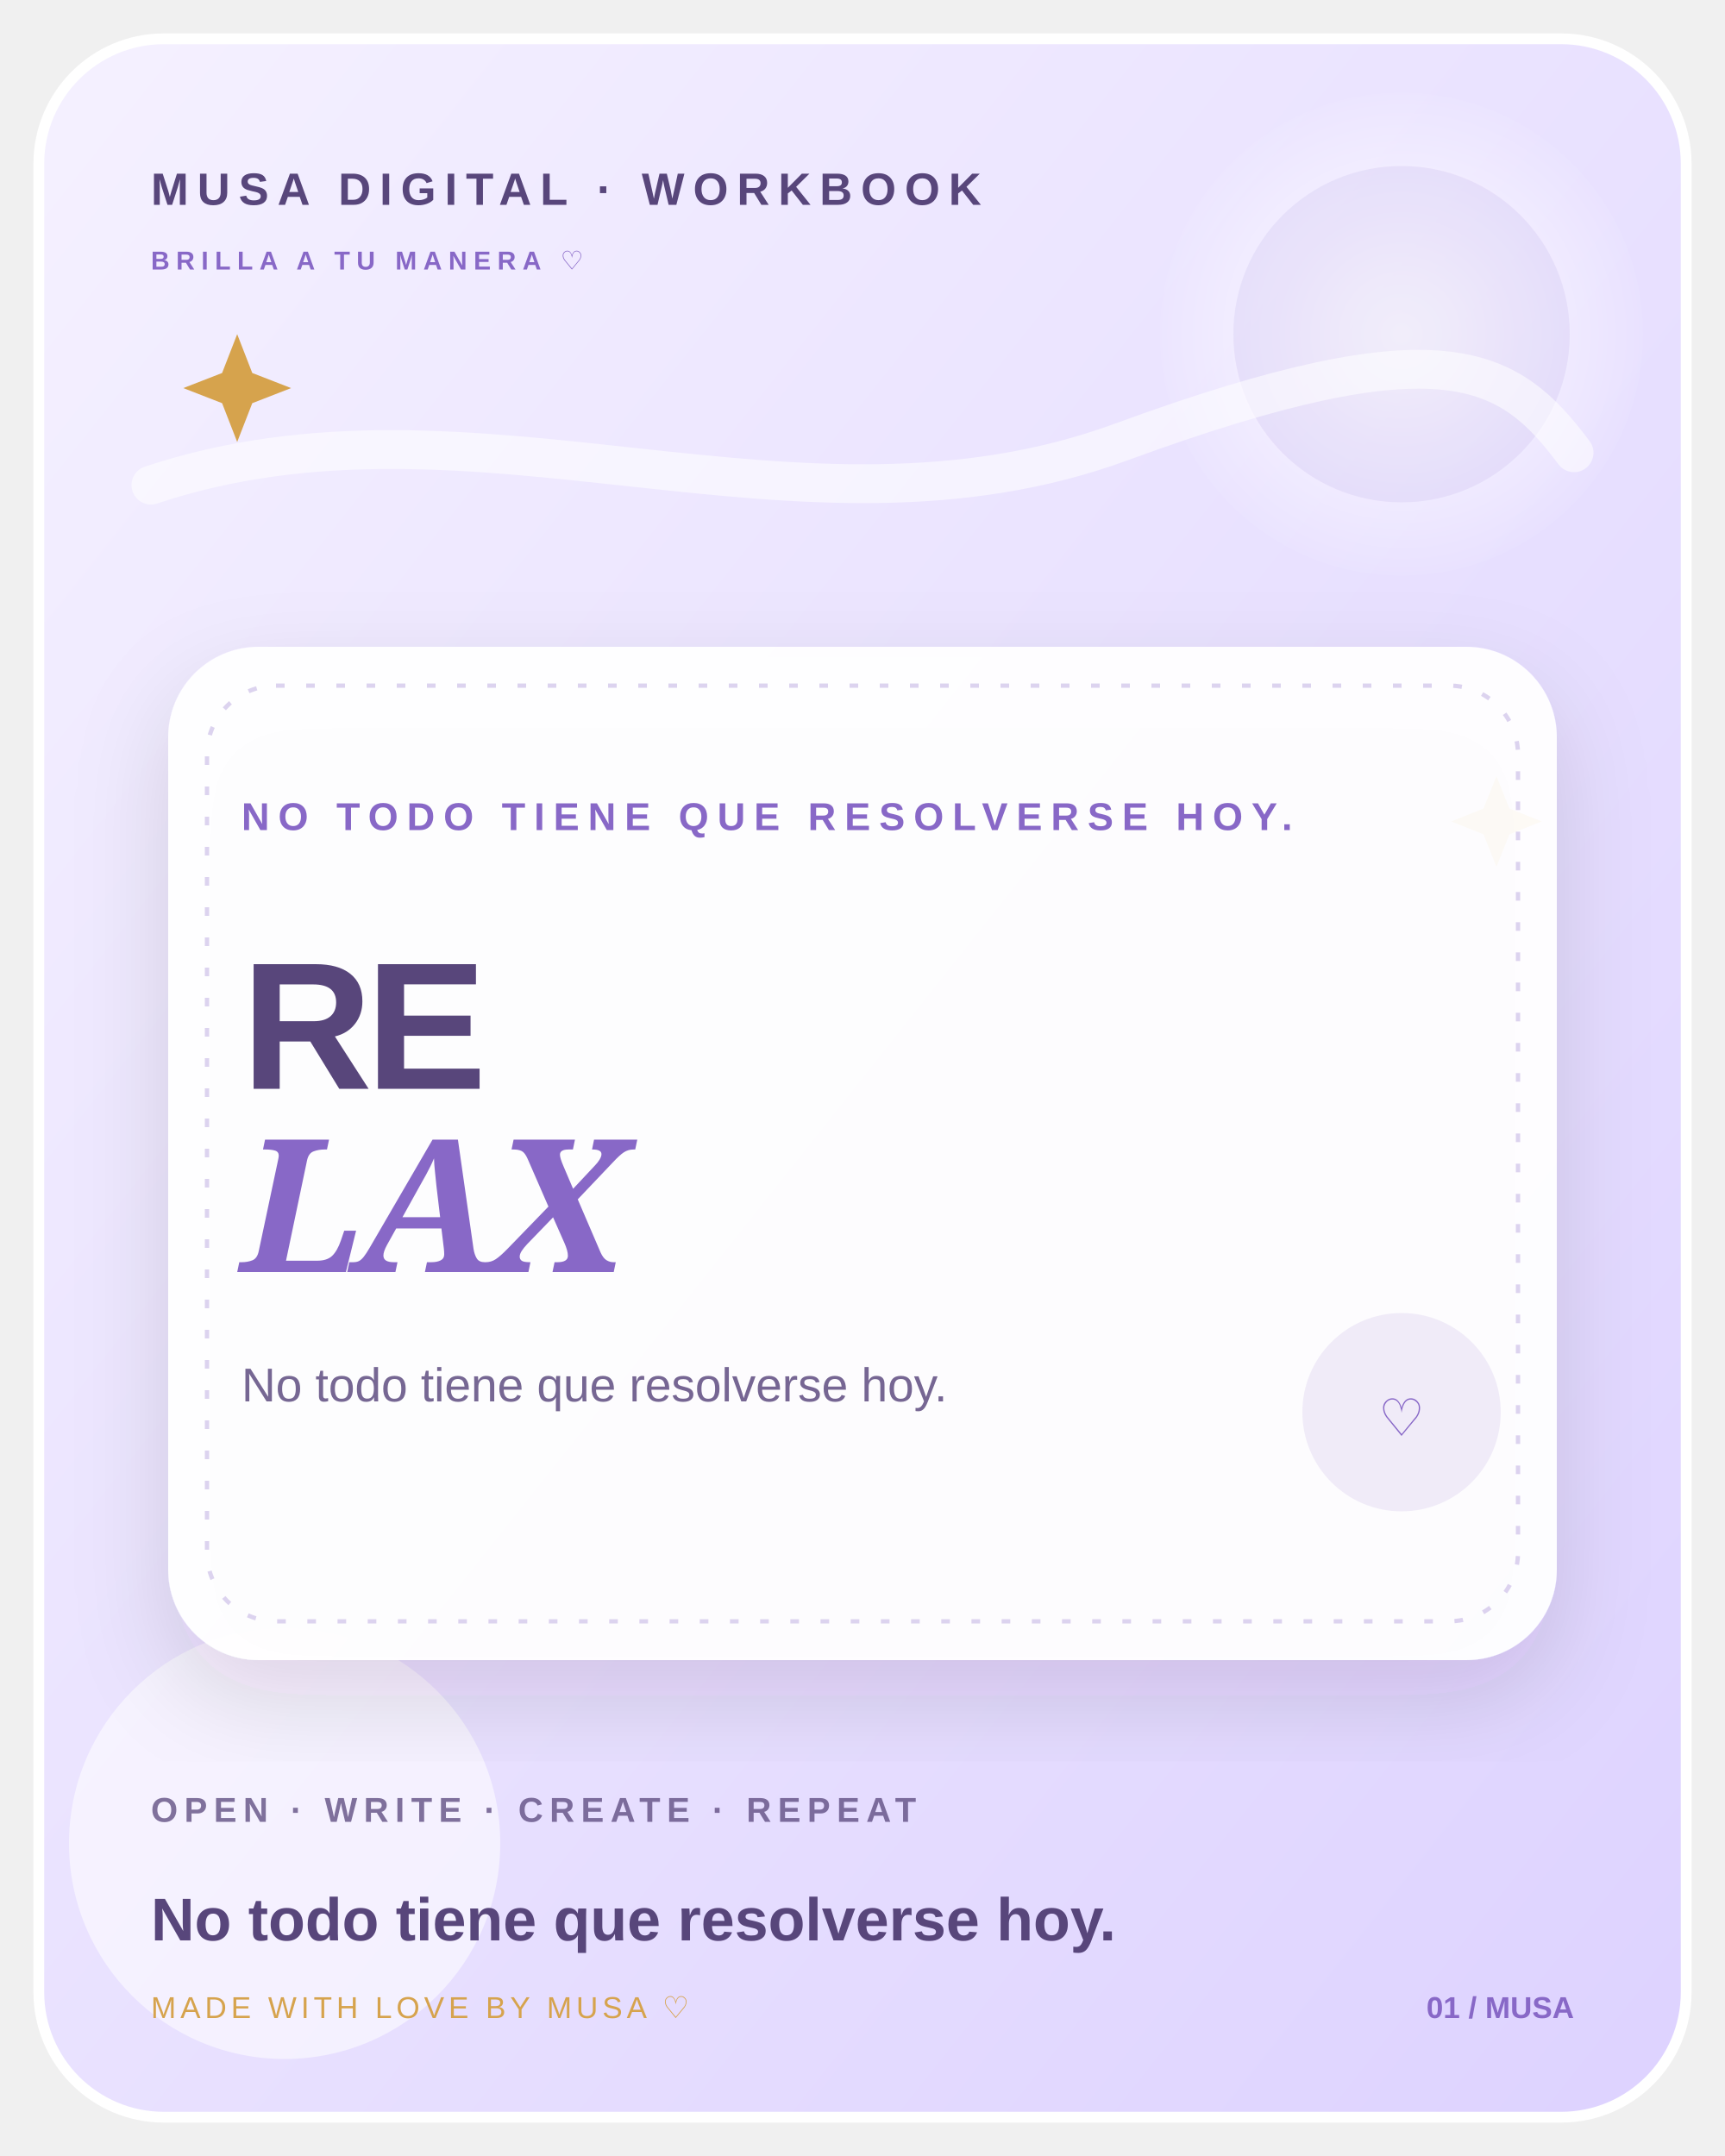
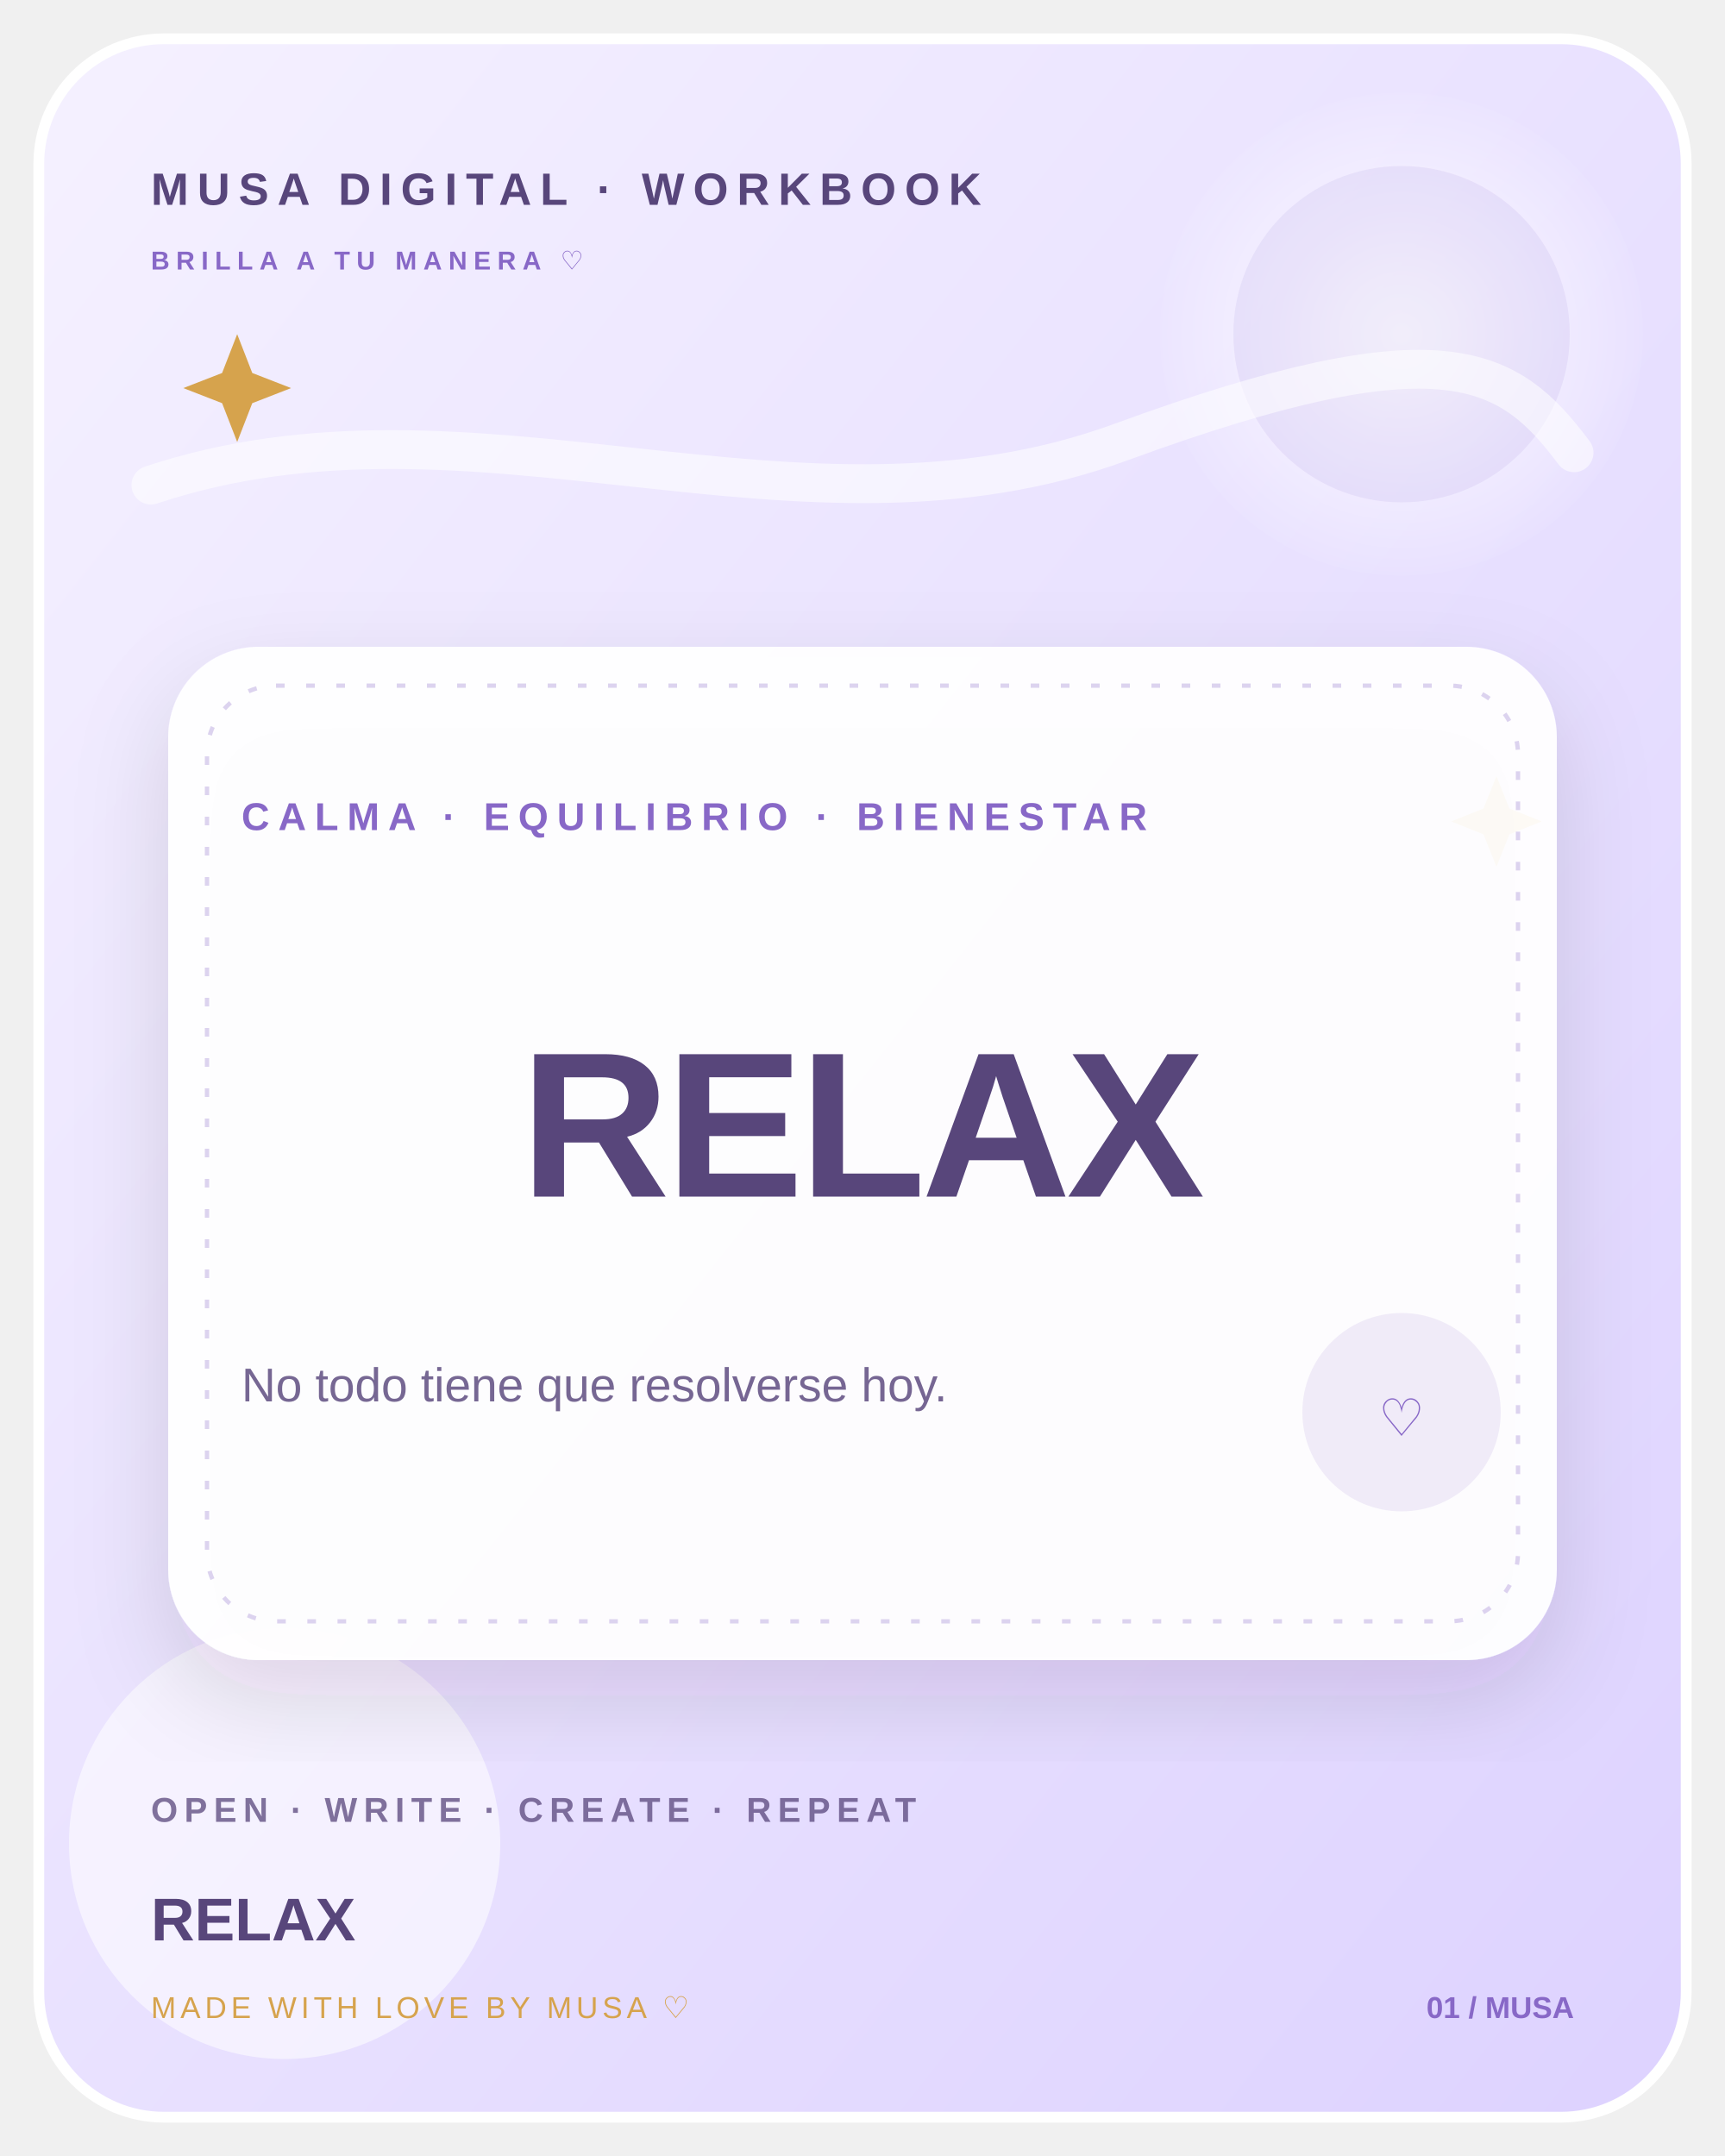
<svg xmlns="http://www.w3.org/2000/svg" viewBox="0 0 800 1000">
  <defs>
    <linearGradient id="bg" x1="0" y1="0" x2="1" y2="1">
      <stop stop-color="#f5f1ff" />
      <stop offset="1" stop-color="#ddd2ff" />
    </linearGradient>
    <radialGradient id="orb">
      <stop stop-color="#fff" stop-opacity=".92" />
      <stop offset="1" stop-color="#fff" stop-opacity=".05" />
    </radialGradient>
    <filter id="shadow">
      <feDropShadow dx="0" dy="18" stdDeviation="22" flood-color="#2b2030" flood-opacity=".13" />
    </filter>
  </defs>
  <rect x="18" y="18" width="764" height="964" rx="58" fill="url(#bg)" stroke="#fff" stroke-width="5" />
  <circle cx="650" cy="155" r="112" fill="url(#orb)" />
  <circle cx="650" cy="155" r="78" fill="#8868c7" opacity=".10" />
  <circle cx="132" cy="855" r="100" fill="#fff" opacity=".55" />
  <path d="M70 225 C220 175 370 260 520 205 S700 170 730 210" fill="none" stroke="#fff" stroke-width="18" stroke-linecap="round" opacity=".55" />
  <g fill="#d6a34d">
    <path d="M110 155 l7 18 18 7-18 7-7 18-7-18-18-7 18-7z" />
    <path d="M694 360 l6 15 15 6-15 6-6 15-6-15-15-6 15-6z" />
  </g>
-   <text x="70" y="95" font-family="Arial,sans-serif" font-size="21" font-weight="700" letter-spacing="4" fill="#58467b">MUSA DIGITAL  ·  WORKBOOK</text>
+   <text x="70" y="95" font-family="Arial,sans-serif" font-size="21" font-weight="700" letter-spacing="4" fill="#58467b">MUSA DIGITAL · WORKBOOK</text>
  <text x="70" y="125" font-family="Arial,sans-serif" font-size="12" font-weight="700" letter-spacing="3" fill="#8868c7">BRILLA A TU MANERA ♡</text>
  <g filter="url(#shadow)">
    <rect x="78" y="300" width="644" height="470" rx="42" fill="#fff" opacity=".94" />
    <rect x="96" y="318" width="608" height="434" rx="32" fill="none" stroke="#8868c7" stroke-width="2" stroke-dasharray="4 10" opacity=".28" />
  </g>
-   <text x="112" y="385" font-family="Arial,sans-serif" font-size="18" font-weight="700" letter-spacing="4" fill="#8868c7">NO TODO TIENE QUE RESOLVERSE HOY.</text>
-   <text x="112" y="505" font-family="Arial,sans-serif" font-size="84" font-weight="900" letter-spacing="-3" fill="#58467b">RE</text>
-   <text x="112" y="590" font-family="Georgia,serif" font-size="86" font-weight="700" font-style="italic" letter-spacing="-3" fill="#8868c7">LAX</text>
+   <text x="112" y="385" font-family="Arial,sans-serif" font-size="18" font-weight="700" letter-spacing="4" fill="#8868c7">CALMA · EQUILIBRIO · BIENESTAR</text>
+   <text x="400" y="555" text-anchor="middle" font-family="Arial,sans-serif" font-size="96" font-weight="900" letter-spacing="-2" fill="#58467b">RELAX</text>
  <text x="112" y="650" font-family="Arial,sans-serif" font-size="22" fill="#58467b" opacity=".82">No todo tiene que resolverse hoy.</text>
  <circle cx="650" cy="655" r="46" fill="#8868c7" opacity=".11" />
  <text x="650" y="666" text-anchor="middle" font-family="Arial,sans-serif" font-size="24" font-weight="700" fill="#8868c7">♡</text>
  <text x="70" y="845" font-family="Arial,sans-serif" font-size="16" font-weight="700" letter-spacing="3" fill="#58467b" opacity=".75">OPEN · WRITE · CREATE · REPEAT</text>
-   <text x="70" y="900" font-family="Arial,sans-serif" font-size="28" font-weight="700" fill="#58467b">No todo tiene que resolverse hoy.</text>
+   <text x="70" y="900" font-family="Arial,sans-serif" font-size="28" font-weight="700" fill="#58467b">RELAX</text>
  <text x="70" y="936" font-family="Arial,sans-serif" font-size="14" letter-spacing="2" fill="#d6a34d">MADE WITH LOVE BY MUSA ♡</text>
  <text x="730" y="936" text-anchor="end" font-family="Arial,sans-serif" font-size="14" font-weight="700" fill="#8868c7">01 / MUSA</text>
</svg>
